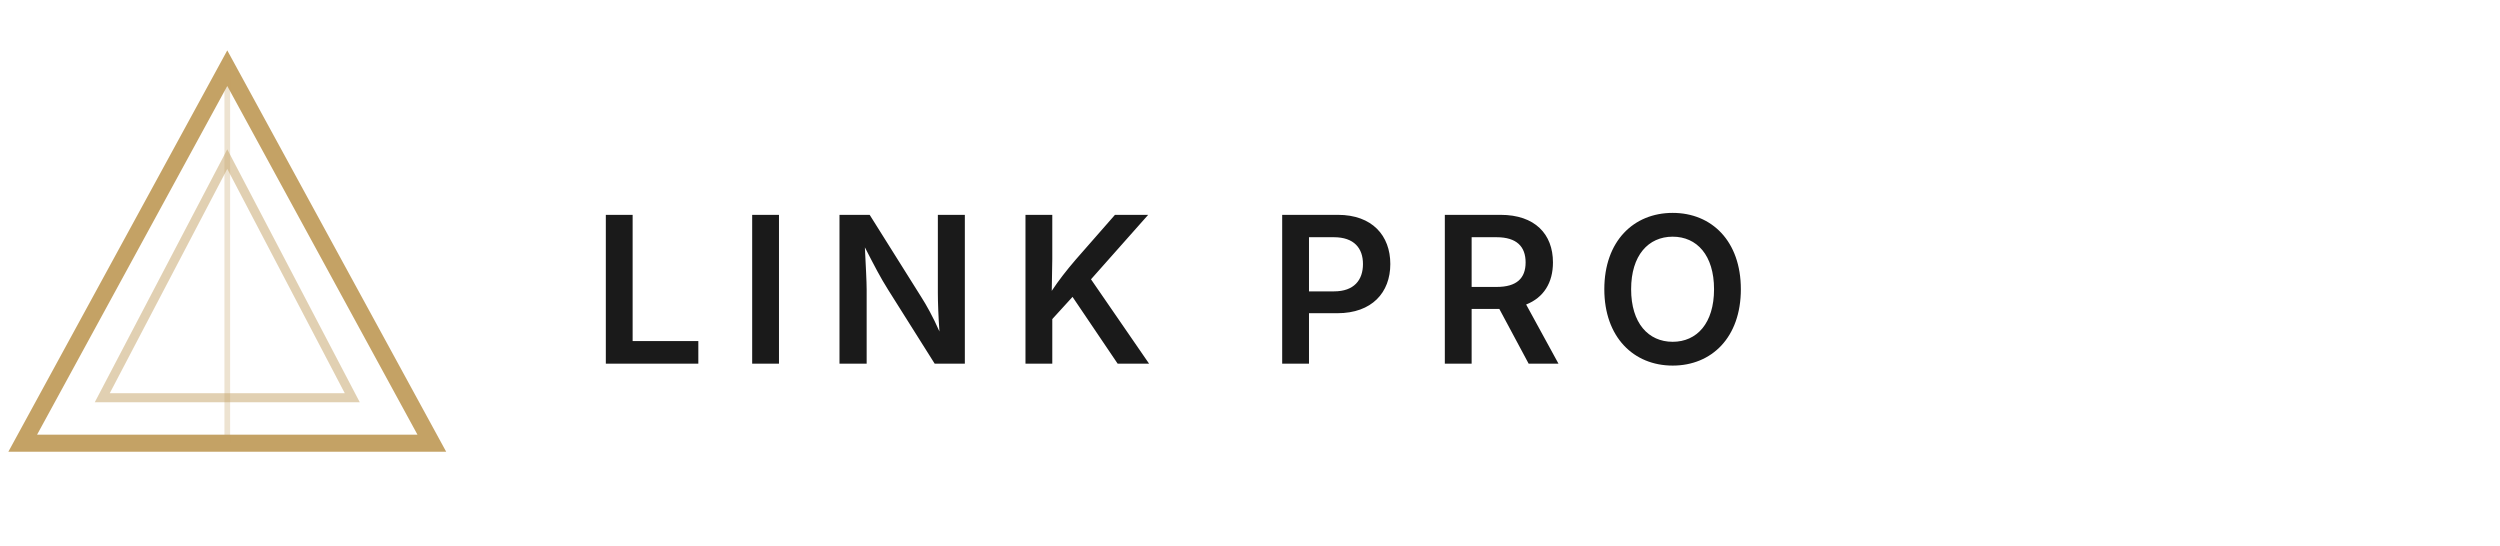
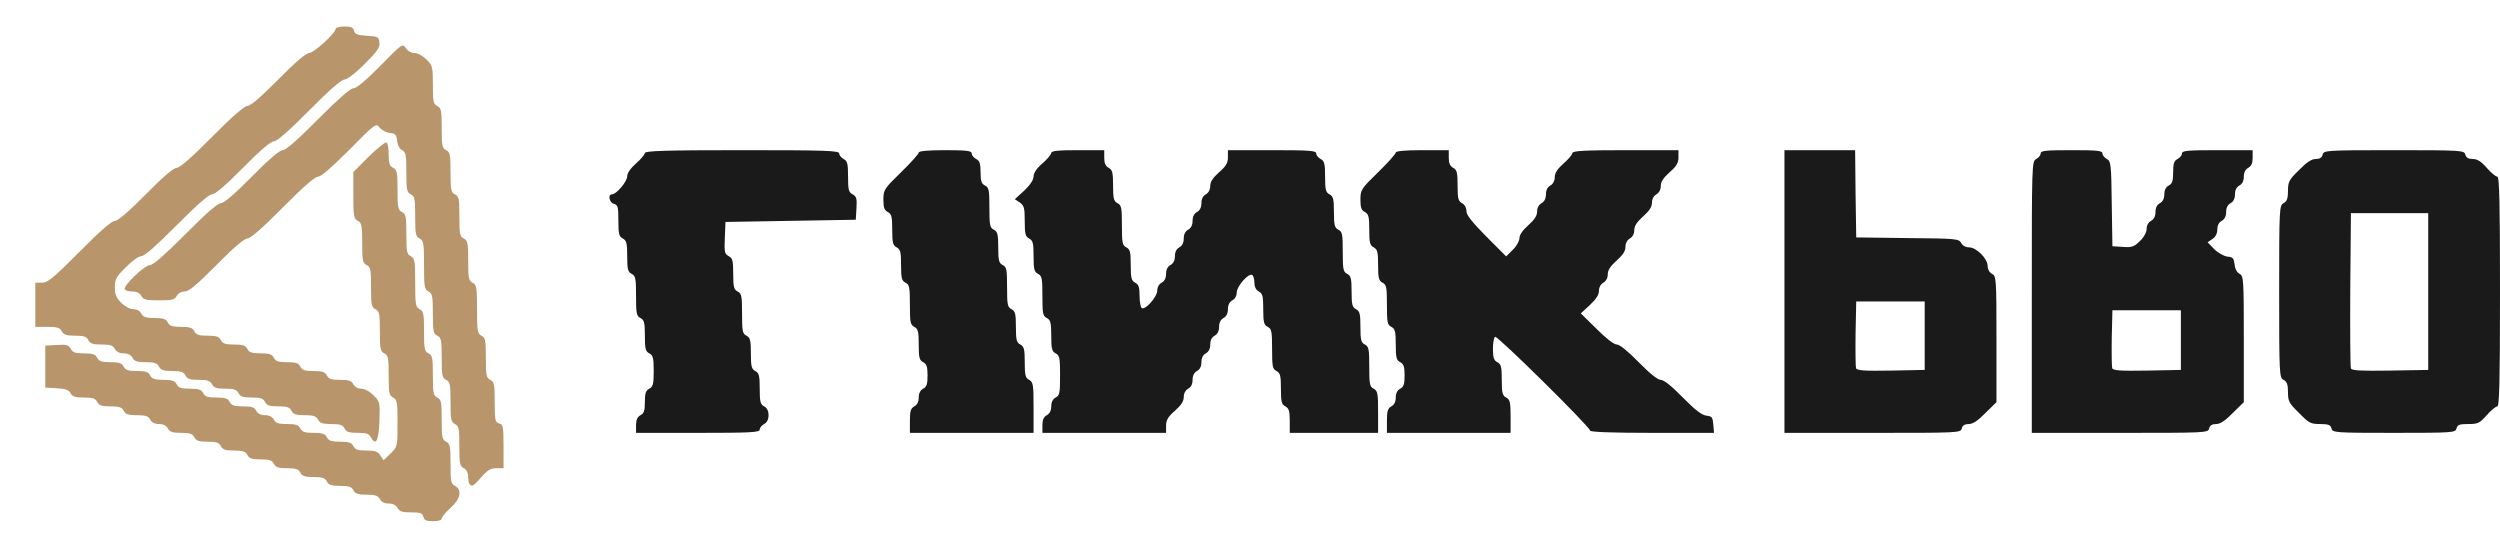
- <svg xmlns="http://www.w3.org/2000/svg" viewBox="0 0 220 48" fill="none" role="img" aria-label="LINK Pro">
-   <g transform="translate(0,4)">
-     <path d="M20 2L38 35H2L20 2Z" stroke="#C4A265" stroke-width="1.5" fill="none" />
-     <path d="M20 10L31 31H9L20 10Z" stroke="#C4A265" stroke-width="0.8" fill="none" opacity="0.5" />
-     <line x1="20" y1="2" x2="20" y2="35" stroke="#C4A265" stroke-width="0.5" opacity="0.3" />
+ <svg xmlns="http://www.w3.org/2000/svg" viewBox="0 0 283 62" fill="none" role="img" aria-label="LINK Pro">
+   <g transform="translate(4.000,59.000) scale(0.25,-0.25)">
+     <g transform="translate(0,224) scale(0.1,-0.1)" fill="#B8956A" stroke="none">
+       <path d="M1757 2220 c-4 -17 -14 -20 -56 -20 -40 0 -52 -4 -61 -20 -7 -13 -21 -20 -40 -20 -19 0 -33 -7 -40 -20 -8 -16 -21 -20 -60 -20 -39 0 -52 -4 -60 -20 -8 -16 -21 -20 -60 -20 -39 0 -52 -4 -60 -20 -8 -16 -21 -20 -60 -20 -39 0 -52 -4 -60 -20 -8 -16 -21 -20 -60 -20 -39 0 -52 -4 -60 -20 -8 -16 -21 -20 -60 -20 -39 0 -52 -4 -60 -20 -8 -16 -21 -20 -60 -20 -39 0 -52 -4 -60 -20 -8 -16 -21 -20 -60 -20 -39 0 -52 -4 -60 -20 -8 -16 -21 -20 -60 -20 -39 0 -52 -4 -60 -20 -7 -13 -21 -20 -40 -20 -19 0 -33 -7 -40 -20 -8 -16 -21 -20 -60 -20 -39 0 -52 -4 -60 -20 -8 -16 -21 -20 -60 -20 -39 0 -52 -4 -60 -20 -8 -16 -21 -20 -60 -20 -39 0 -52 -4 -60 -19 -8 -15 -23 -21 -63 -23 l-52 -3 0 -95 0 -95 52 -3 c44 -3 53 0 63 17 9 17 21 21 60 21 39 0 52 4 60 20 8 16 21 20 60 20 39 0 52 4 60 20 8 16 21 20 60 20 39 0 52 4 60 20 8 16 21 20 60 20 39 0 52 4 60 20 8 16 21 20 60 20 39 0 52 4 60 20 8 16 21 20 60 20 39 0 52 4 60 20 8 16 21 20 60 20 39 0 52 4 60 20 7 13 21 20 40 20 19 0 33 7 40 20 8 16 21 20 60 20 39 0 52 4 60 20 8 16 21 20 60 20 39 0 52 4 60 20 8 16 21 20 60 20 39 0 52 4 60 20 8 16 21 20 59 20 39 0 51 4 63 22 l15 22 32 -31 c31 -31 31 -32 31 -137 0 -95 -2 -106 -20 -116 -18 -9 -20 -21 -20 -100 0 -79 -2 -91 -20 -100 -18 -9 -20 -21 -20 -100 0 -79 -2 -91 -20 -100 -18 -9 -20 -21 -20 -100 0 -79 -2 -91 -20 -100 -18 -9 -20 -21 -20 -100 0 -79 -2 -91 -20 -100 -18 -10 -20 -21 -20 -116 l0 -105 70 -70 c39 -38 75 -67 80 -64 6 3 10 28 10 55 0 39 4 52 20 60 18 9 20 21 20 100 0 79 2 91 20 100 18 9 20 21 20 100 0 79 2 91 20 100 18 10 20 21 20 120 0 99 2 110 20 120 18 9 20 21 20 100 0 79 2 91 20 100 18 9 20 21 20 100 0 79 2 91 20 100 18 9 20 21 20 100 0 79 2 91 20 100 18 9 20 21 20 100 0 79 2 91 20 100 34 18 25 60 -20 100 -22 19 -40 41 -40 48 0 7 -14 12 -39 12 -30 0 -40 -4 -44 -20z M1967 2073 c-4 -3 -7 -19 -7 -34 0 -18 -7 -32 -20 -39 -18 -9 -20 -21 -20 -100 0 -79 -2 -91 -20 -100 -18 -9 -20 -21 -20 -100 0 -79 -2 -91 -20 -100 -18 -9 -20 -21 -20 -100 0 -79 -2 -91 -20 -100 -18 -9 -20 -21 -20 -100 0 -79 -2 -91 -20 -100 -18 -10 -20 -21 -20 -120 0 -99 -2 -110 -20 -120 -18 -9 -20 -21 -20 -100 0 -79 -2 -91 -20 -100 -18 -9 -20 -21 -20 -100 0 -78 -2 -91 -19 -100 -12 -6 -21 -23 -23 -43 -3 -27 -7 -32 -33 -35 -16 -2 -37 -13 -46 -24 -16 -21 -19 -20 -137 100 -79 79 -128 122 -142 122 -14 0 -69 48 -160 140 -91 92 -146 140 -160 140 -14 0 -63 42 -140 120 -89 90 -125 120 -144 120 -15 0 -30 8 -36 20 -9 17 -21 20 -80 20 -59 0 -71 -3 -80 -20 -7 -13 -21 -20 -40 -20 -16 0 -32 -4 -35 -10 -9 -15 90 -110 115 -110 14 0 69 -49 160 -140 91 -92 146 -140 160 -140 14 0 63 -42 140 -120 77 -78 126 -120 140 -120 14 0 69 -48 160 -140 92 -92 146 -140 160 -140 14 0 57 -36 122 -102 99 -101 101 -102 116 -80 8 13 25 22 39 22 14 0 37 13 54 29 28 28 29 34 29 115 0 75 2 87 20 96 18 9 20 21 20 100 0 79 2 91 20 100 18 9 20 21 20 100 0 79 2 91 20 100 18 9 20 21 20 100 0 79 2 91 20 100 18 9 20 21 20 100 0 79 2 91 20 100 18 10 20 21 20 120 0 99 2 110 20 120 18 9 20 21 20 100 0 79 2 91 20 100 18 9 20 21 20 101 0 82 2 91 20 96 18 5 20 14 20 104 l0 99 -32 0 c-26 0 -41 9 -68 40 -36 41 -42 45 -53 33z M1520 1861 c-9 -17 -20 -21 -60 -21 -39 0 -52 -4 -60 -20 -8 -16 -21 -20 -60 -20 -39 0 -52 -4 -60 -20 -8 -16 -21 -20 -60 -20 -39 0 -52 -4 -60 -20 -8 -16 -21 -20 -60 -20 -39 0 -52 -4 -60 -20 -8 -16 -21 -20 -60 -20 -39 0 -52 -4 -60 -20 -8 -16 -21 -20 -60 -20 -39 0 -52 -4 -60 -20 -8 -16 -21 -20 -60 -20 -39 0 -52 -4 -60 -20 -8 -16 -21 -20 -60 -20 -39 0 -52 -4 -60 -20 -8 -16 -21 -20 -60 -20 -39 0 -52 -4 -60 -20 -7 -13 -21 -20 -40 -20 -19 0 -33 -7 -40 -20 -8 -16 -21 -20 -60 -20 -39 0 -52 -4 -60 -20 -8 -16 -21 -20 -60 -20 -39 0 -52 -4 -60 -20 -9 -16 -21 -20 -65 -20 l-55 0 0 -100 0 -100 31 0 c25 0 51 -21 169 -140 91 -92 146 -140 160 -140 14 0 63 -42 140 -120 77 -78 126 -120 140 -120 14 0 69 -48 160 -140 91 -92 146 -140 160 -140 14 0 63 -42 140 -120 77 -78 126 -120 140 -120 21 0 120 -90 120 -110 0 -5 17 -10 39 -10 30 0 40 4 44 19 4 16 15 20 58 23 50 3 54 5 57 30 3 22 -9 40 -67 98 -42 42 -79 70 -91 70 -14 0 -70 49 -160 140 -91 92 -146 140 -160 140 -14 0 -63 42 -140 120 -77 78 -126 120 -140 120 -14 0 -69 48 -160 140 -91 91 -146 140 -160 140 -12 0 -43 22 -70 50 -44 43 -50 54 -50 90 0 33 6 48 29 71 17 17 40 29 55 29 15 0 30 8 36 20 8 16 21 20 60 20 39 0 52 4 60 20 8 16 21 20 60 20 39 0 52 4 60 20 8 16 21 20 60 20 39 0 52 4 60 20 8 16 21 20 60 20 39 0 52 4 60 20 8 16 21 20 60 20 39 0 52 4 60 20 8 16 21 20 60 20 39 0 52 4 60 20 8 16 21 20 60 20 39 0 52 4 60 20 8 16 21 20 60 20 39 0 52 4 60 20 6 12 21 20 36 20 15 0 38 12 55 30 29 28 30 31 27 116 -3 90 -16 115 -38 75z" />
+     </g>
  </g>
-   <text x="52" y="32" fill="#1A1A1A" font-family="Inter, Arial, sans-serif" font-size="18" font-weight="600" letter-spacing="0.15em">LINK PRO</text>
+   <g transform="translate(69.000,49.000) scale(0.25,-0.25)">
+     <g transform="translate(0,128) scale(0.1,-0.1)" fill="#1A1A1A" stroke="none">
+       <path d="M120 1245 c0 -24 6 -37 20 -45 16 -8 20 -21 20 -60 0 -39 4 -52 20 -60 17 -9 20 -21 20 -80 0 -59 -3 -71 -20 -80 -17 -9 -20 -21 -20 -80 0 -59 -3 -71 -20 -80 -18 -9 -20 -21 -20 -100 0 -79 -2 -91 -20 -100 -17 -9 -20 -21 -20 -80 0 -59 -3 -71 -20 -80 -17 -9 -20 -21 -20 -81 0 -62 -2 -71 -20 -76 -21 -5 -29 -43 -9 -43 20 0 69 -58 69 -82 0 -14 15 -36 40 -58 22 -19 40 -41 40 -47 0 -10 95 -13 440 -13 380 0 440 2 440 15 0 8 9 19 20 25 17 9 20 21 20 80 0 60 3 71 21 80 17 10 20 19 17 63 l-3 52 -295 5 -295 5 -3 72 c-3 64 -1 73 18 83 17 9 20 20 20 80 0 59 3 71 20 80 18 9 20 21 20 100 0 79 2 91 20 100 17 9 20 21 20 80 0 59 3 71 20 80 17 9 20 21 20 80 0 59 3 71 20 80 13 7 20 21 20 40 0 19 -7 33 -20 40 -11 6 -20 17 -20 25 0 13 -41 15 -280 15 l-280 0 0 -35z M1360 1225 c0 -44 4 -56 20 -65 13 -7 20 -21 20 -40 0 -19 7 -33 20 -40 16 -8 20 -21 20 -60 0 -39 -4 -52 -20 -60 -17 -9 -20 -21 -20 -80 0 -59 -3 -71 -20 -80 -18 -9 -20 -21 -20 -100 0 -79 -2 -91 -20 -100 -17 -9 -20 -21 -20 -80 0 -59 -3 -71 -20 -80 -17 -9 -20 -21 -20 -80 0 -59 -3 -71 -20 -80 -16 -8 -20 -21 -20 -56 0 -44 3 -49 80 -124 44 -43 80 -83 80 -89 0 -7 40 -11 120 -11 99 0 120 3 120 15 0 8 9 19 20 25 16 8 20 21 20 60 0 39 4 52 20 60 18 9 20 21 20 100 0 79 2 91 20 100 17 9 20 21 20 80 0 59 3 71 20 80 18 9 20 21 20 100 0 79 2 91 20 100 17 9 20 21 20 80 0 59 3 71 20 80 17 9 20 21 20 80 0 59 3 71 20 80 18 10 20 21 20 125 l0 115 -280 0 -280 0 0 -55z M1960 1245 c0 -24 6 -37 20 -45 13 -7 20 -21 20 -40 0 -19 7 -33 20 -40 18 -9 20 -21 20 -100 0 -79 -2 -91 -20 -100 -17 -9 -20 -21 -20 -80 0 -59 -3 -71 -20 -80 -18 -9 -20 -21 -20 -100 0 -79 -2 -91 -20 -100 -17 -9 -20 -21 -20 -80 0 -59 -3 -71 -20 -80 -17 -9 -20 -21 -20 -79 0 -60 -3 -70 -22 -84 l-23 -15 43 -39 c27 -26 42 -49 42 -64 0 -15 14 -37 40 -59 22 -19 40 -41 40 -47 0 -10 31 -13 120 -13 l120 0 0 35 c0 24 6 37 20 45 17 9 20 21 20 80 0 59 3 71 20 80 18 9 20 21 20 100 0 79 2 91 20 100 17 9 20 21 20 80 0 59 3 71 20 80 16 8 20 21 20 60 0 27 5 52 10 55 16 10 70 -51 70 -79 0 -15 8 -30 20 -36 13 -7 20 -21 20 -40 0 -19 7 -33 20 -40 13 -7 20 -21 20 -40 0 -19 7 -33 20 -40 13 -7 20 -21 20 -40 0 -19 7 -33 20 -40 13 -7 20 -21 20 -40 0 -19 7 -33 20 -40 13 -7 20 -21 20 -40 0 -19 7 -33 20 -40 12 -7 20 -21 20 -38 0 -19 12 -37 40 -62 31 -27 40 -42 40 -67 l0 -33 200 0 c169 0 200 2 200 15 0 8 9 19 20 25 17 9 20 21 20 80 0 59 3 71 20 80 17 9 20 21 20 80 0 59 3 71 20 80 18 9 20 21 20 100 0 79 2 91 20 100 17 9 20 21 20 80 0 59 3 71 20 80 17 9 20 21 20 80 0 59 3 71 20 80 18 9 20 21 20 100 0 79 2 91 20 100 18 10 20 21 20 105 l0 95 -200 0 -200 0 0 -55 c0 -44 -4 -56 -20 -65 -17 -9 -20 -21 -20 -80 0 -59 -3 -71 -20 -80 -18 -9 -20 -21 -20 -100 0 -79 -2 -91 -20 -100 -17 -9 -20 -21 -20 -80 0 -59 -3 -71 -20 -80 -13 -7 -20 -21 -20 -40 0 -16 -5 -32 -10 -35 -16 -10 -70 51 -70 79 0 15 -8 30 -20 36 -13 7 -20 21 -20 40 0 19 -7 33 -20 40 -13 7 -20 21 -20 40 0 19 -7 33 -20 40 -13 7 -20 21 -20 40 0 19 -7 33 -20 40 -13 7 -20 21 -20 40 0 19 -7 33 -20 40 -13 7 -20 21 -20 40 0 19 -7 33 -20 40 -12 7 -20 21 -20 38 0 19 -12 37 -40 62 -31 27 -40 42 -40 68 l0 32 -280 0 -280 0 0 -35z M3520 1225 c0 -44 4 -56 20 -65 13 -7 20 -21 20 -40 0 -19 7 -33 20 -40 16 -8 20 -21 20 -60 0 -39 -4 -52 -20 -60 -17 -9 -20 -21 -20 -80 0 -59 -3 -71 -20 -80 -18 -9 -20 -21 -20 -100 0 -79 -2 -91 -20 -100 -17 -9 -20 -21 -20 -80 0 -59 -3 -71 -20 -80 -17 -9 -20 -21 -20 -80 0 -59 -3 -71 -20 -80 -16 -8 -20 -21 -20 -56 0 -44 3 -49 80 -124 44 -43 80 -83 80 -89 0 -7 40 -11 120 -11 l120 0 0 35 c0 24 6 37 20 45 17 9 20 21 20 80 0 59 3 71 20 80 12 6 20 21 20 36 0 18 25 49 90 115 l90 90 30 -30 c17 -16 30 -40 30 -53 0 -14 15 -36 40 -58 28 -25 40 -43 40 -62 0 -17 8 -31 20 -38 13 -7 20 -21 20 -40 0 -19 7 -33 20 -40 12 -7 20 -21 20 -38 0 -19 12 -37 40 -62 22 -19 40 -41 40 -47 0 -10 55 -13 240 -13 l240 0 0 33 c0 25 -9 40 -40 67 -28 25 -40 43 -40 62 0 17 -8 31 -20 38 -12 7 -20 21 -20 38 0 19 -12 37 -40 62 -28 25 -40 43 -40 62 0 17 -8 31 -20 38 -12 7 -20 21 -20 38 0 19 -12 37 -40 62 -28 25 -40 43 -40 62 0 17 -8 31 -20 38 -12 7 -20 21 -20 37 0 18 -13 38 -41 64 l-41 38 71 70 c43 43 79 71 92 71 13 0 50 30 99 80 50 51 86 80 100 80 14 0 49 28 99 79 56 57 86 80 107 83 26 3 29 7 32 41 l3 37 -280 0 c-183 0 -281 -4 -281 -10 0 -17 -420 -431 -430 -425 -6 3 -10 28 -10 55 0 39 4 52 20 60 17 9 20 21 20 80 0 59 3 71 20 80 17 9 20 21 20 85 l0 75 -280 0 -280 0 0 -55z M5320 640 l0 -640 160 0 160 0 2 198 3 197 232 3 c220 2 233 3 243 22 6 12 21 20 36 20 33 0 84 51 84 84 0 15 8 30 20 36 19 10 20 21 20 296 l0 285 -50 49 c-34 35 -57 50 -75 50 -18 0 -29 6 -32 20 -5 20 -14 20 -404 20 l-399 0 0 -640z m635 200 l0 -155 -155 0 -155 0 -3 145 c-1 79 0 150 2 157 4 11 39 13 158 11 l153 -3 0 -155z M6440 665 c0 -604 0 -614 20 -625 11 -6 20 -17 20 -25 0 -13 24 -15 140 -15 116 0 140 2 140 15 0 8 9 19 20 25 18 10 20 23 22 203 l3 192 48 3 c41 3 51 -1 77 -27 18 -17 30 -40 30 -55 0 -15 8 -30 20 -36 13 -7 20 -21 20 -40 0 -19 7 -33 20 -40 13 -7 20 -21 20 -40 0 -19 7 -33 20 -40 16 -8 20 -21 20 -60 0 -39 4 -52 20 -60 11 -6 20 -17 20 -25 0 -13 26 -15 160 -15 l160 0 0 35 c0 24 -6 37 -20 45 -13 7 -20 21 -20 40 0 19 -7 33 -20 40 -13 7 -20 21 -20 40 0 19 -7 33 -20 40 -13 7 -20 21 -20 40 0 19 -7 33 -20 40 -13 7 -20 21 -20 39 0 18 -8 34 -22 43 l-22 15 30 31 c17 17 44 32 60 34 25 2 29 8 32 35 2 20 11 37 23 43 18 10 19 24 19 296 l0 285 -50 49 c-34 35 -57 50 -75 50 -18 0 -29 6 -32 20 -5 20 -14 20 -404 20 l-399 0 0 -615z m675 195 l0 -135 -155 0 -155 0 -3 124 c-1 69 0 131 2 138 4 11 38 13 158 11 l153 -3 0 -135z M7797 1260 c-4 -16 -14 -20 -52 -20 -42 0 -50 -4 -95 -50 -45 -44 -50 -53 -50 -94 0 -35 -5 -48 -20 -56 -19 -10 -20 -21 -20 -400 0 -379 1 -390 20 -400 15 -8 20 -21 20 -56 0 -41 5 -50 50 -94 34 -35 57 -50 75 -50 18 0 29 -6 32 -20 5 -19 14 -20 323 -20 309 0 318 1 323 20 4 14 14 20 34 20 20 0 38 11 63 40 19 22 41 40 48 40 9 0 12 111 12 520 0 409 -3 520 -12 520 -7 0 -29 18 -48 40 -32 36 -40 40 -83 40 -40 0 -50 3 -54 20 -5 19 -14 20 -283 20 -269 0 -278 -1 -283 -20z m438 -620 l0 -355 -175 0 -175 0 -3 345 c-1 190 0 351 3 358 3 10 44 12 177 10 l173 -3 0 -355z" />
+     </g>
+   </g>
</svg>
